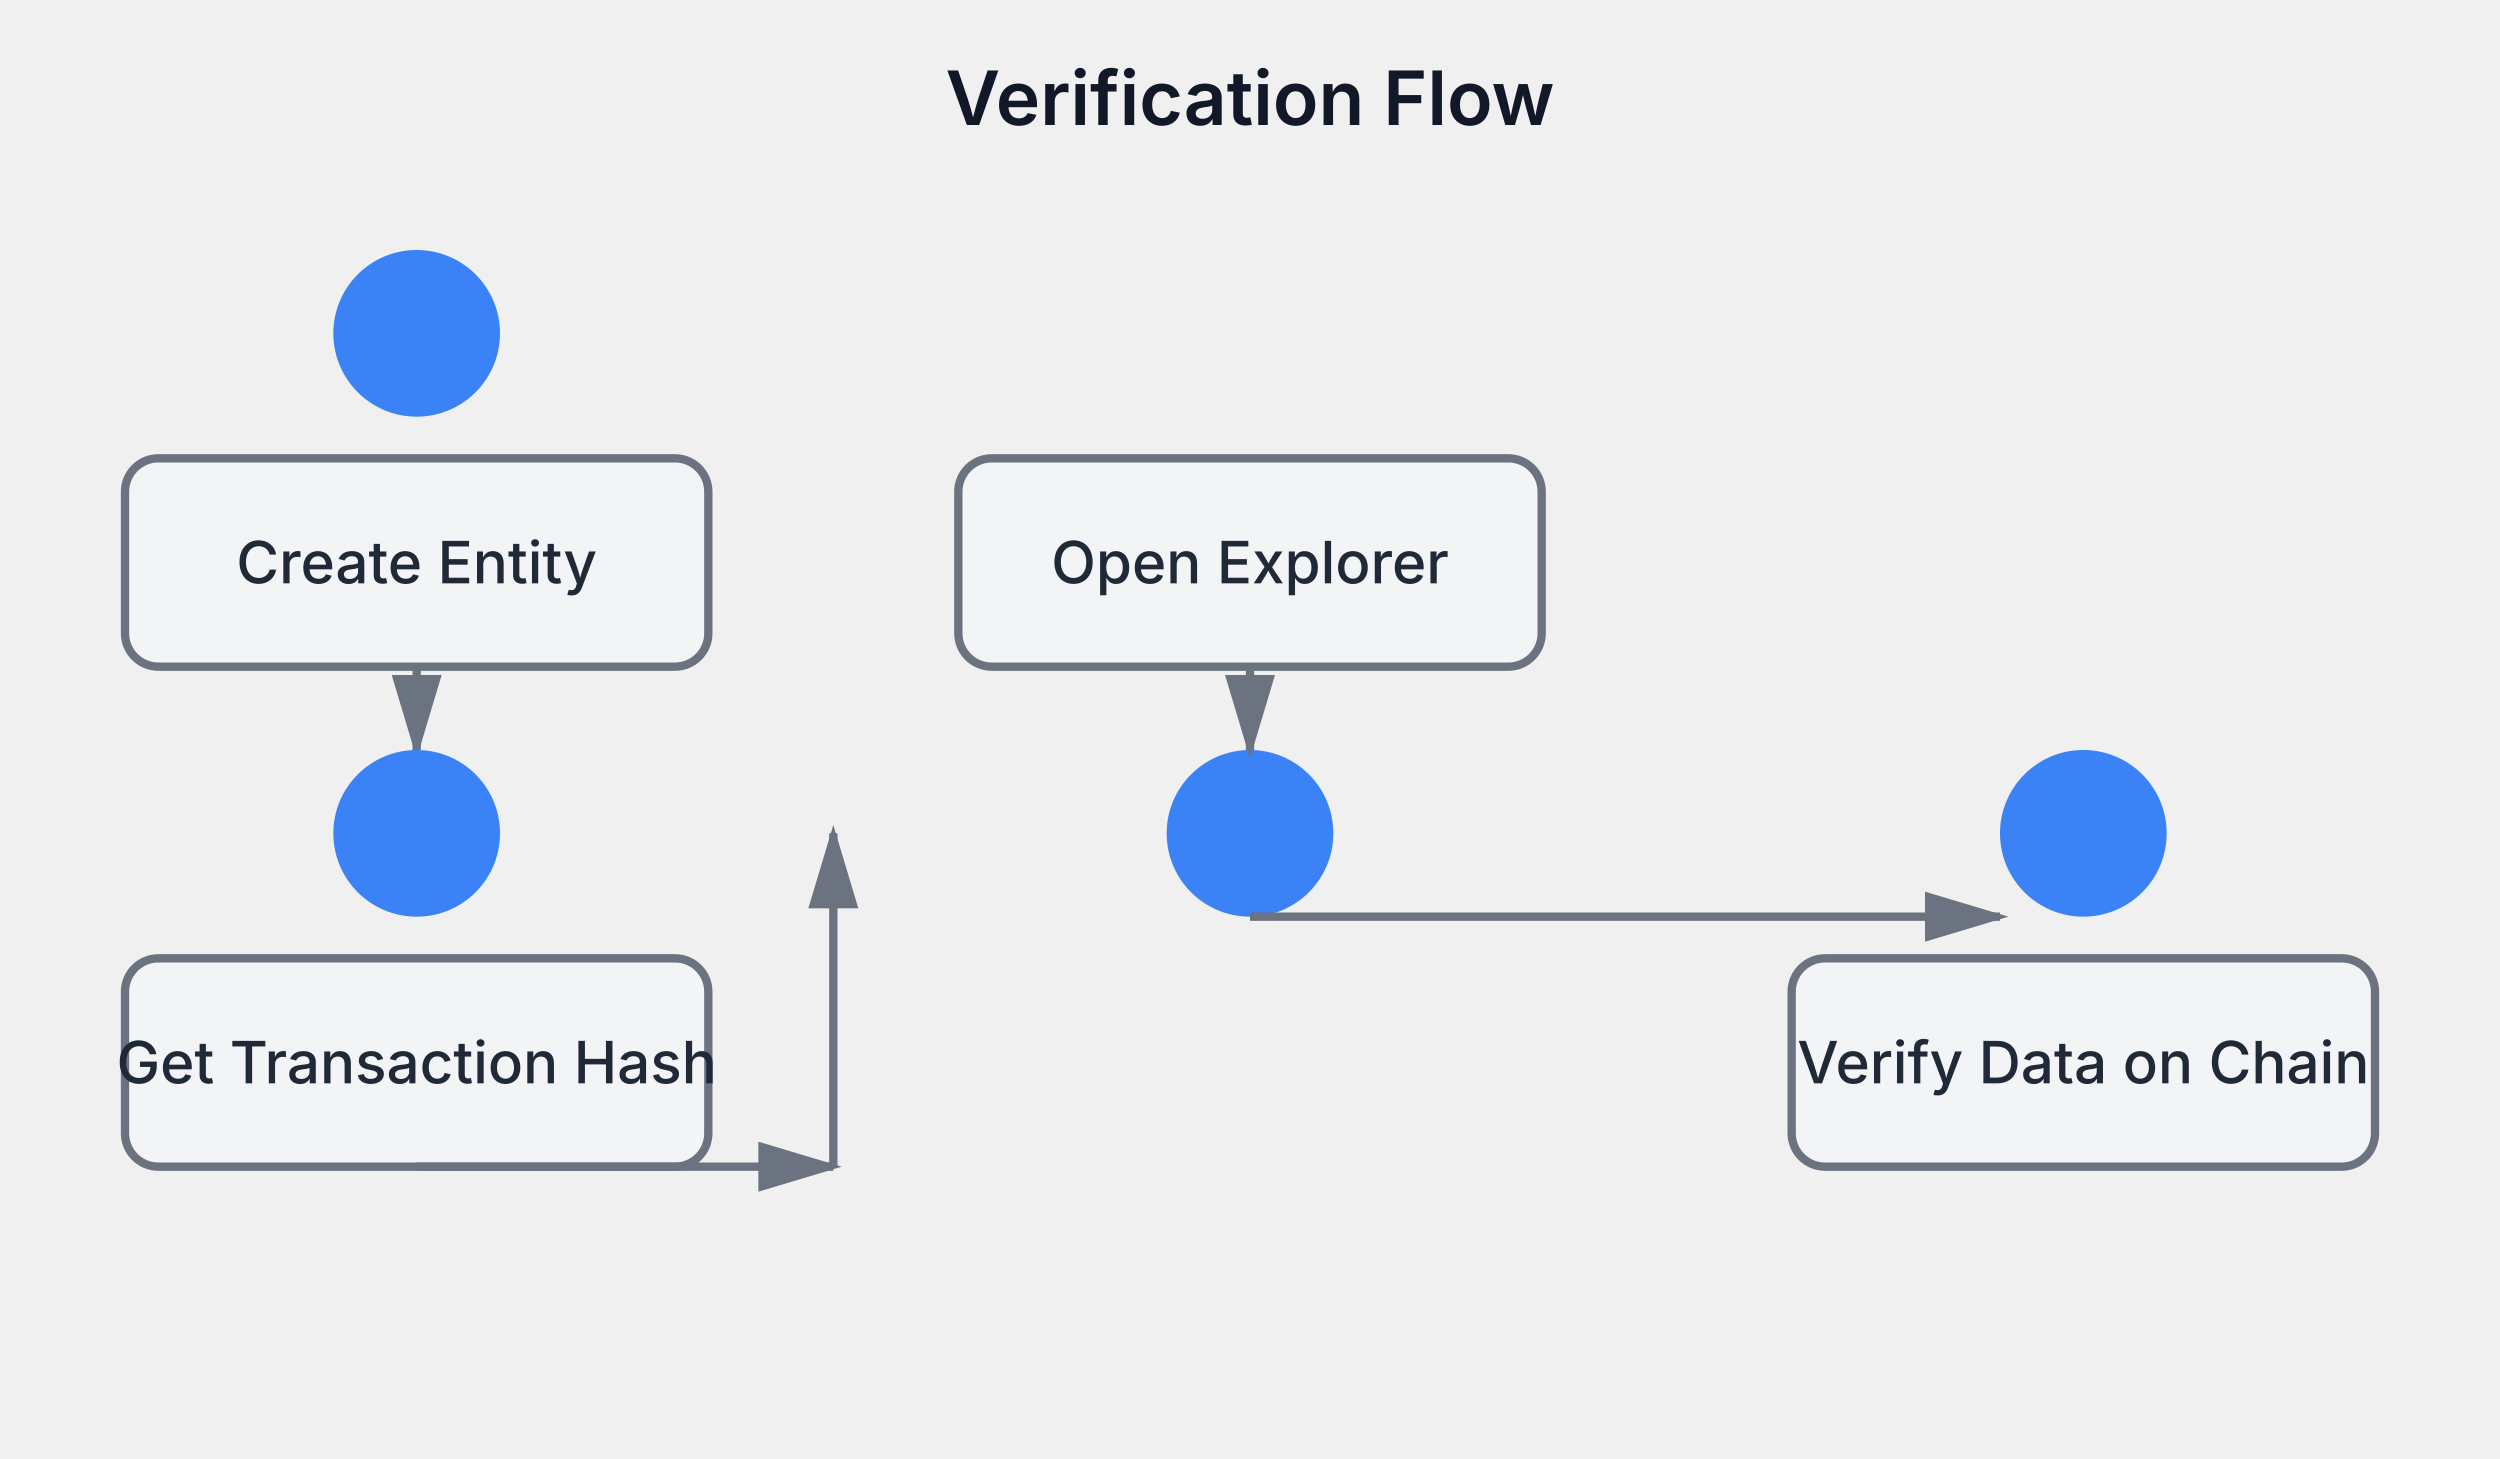
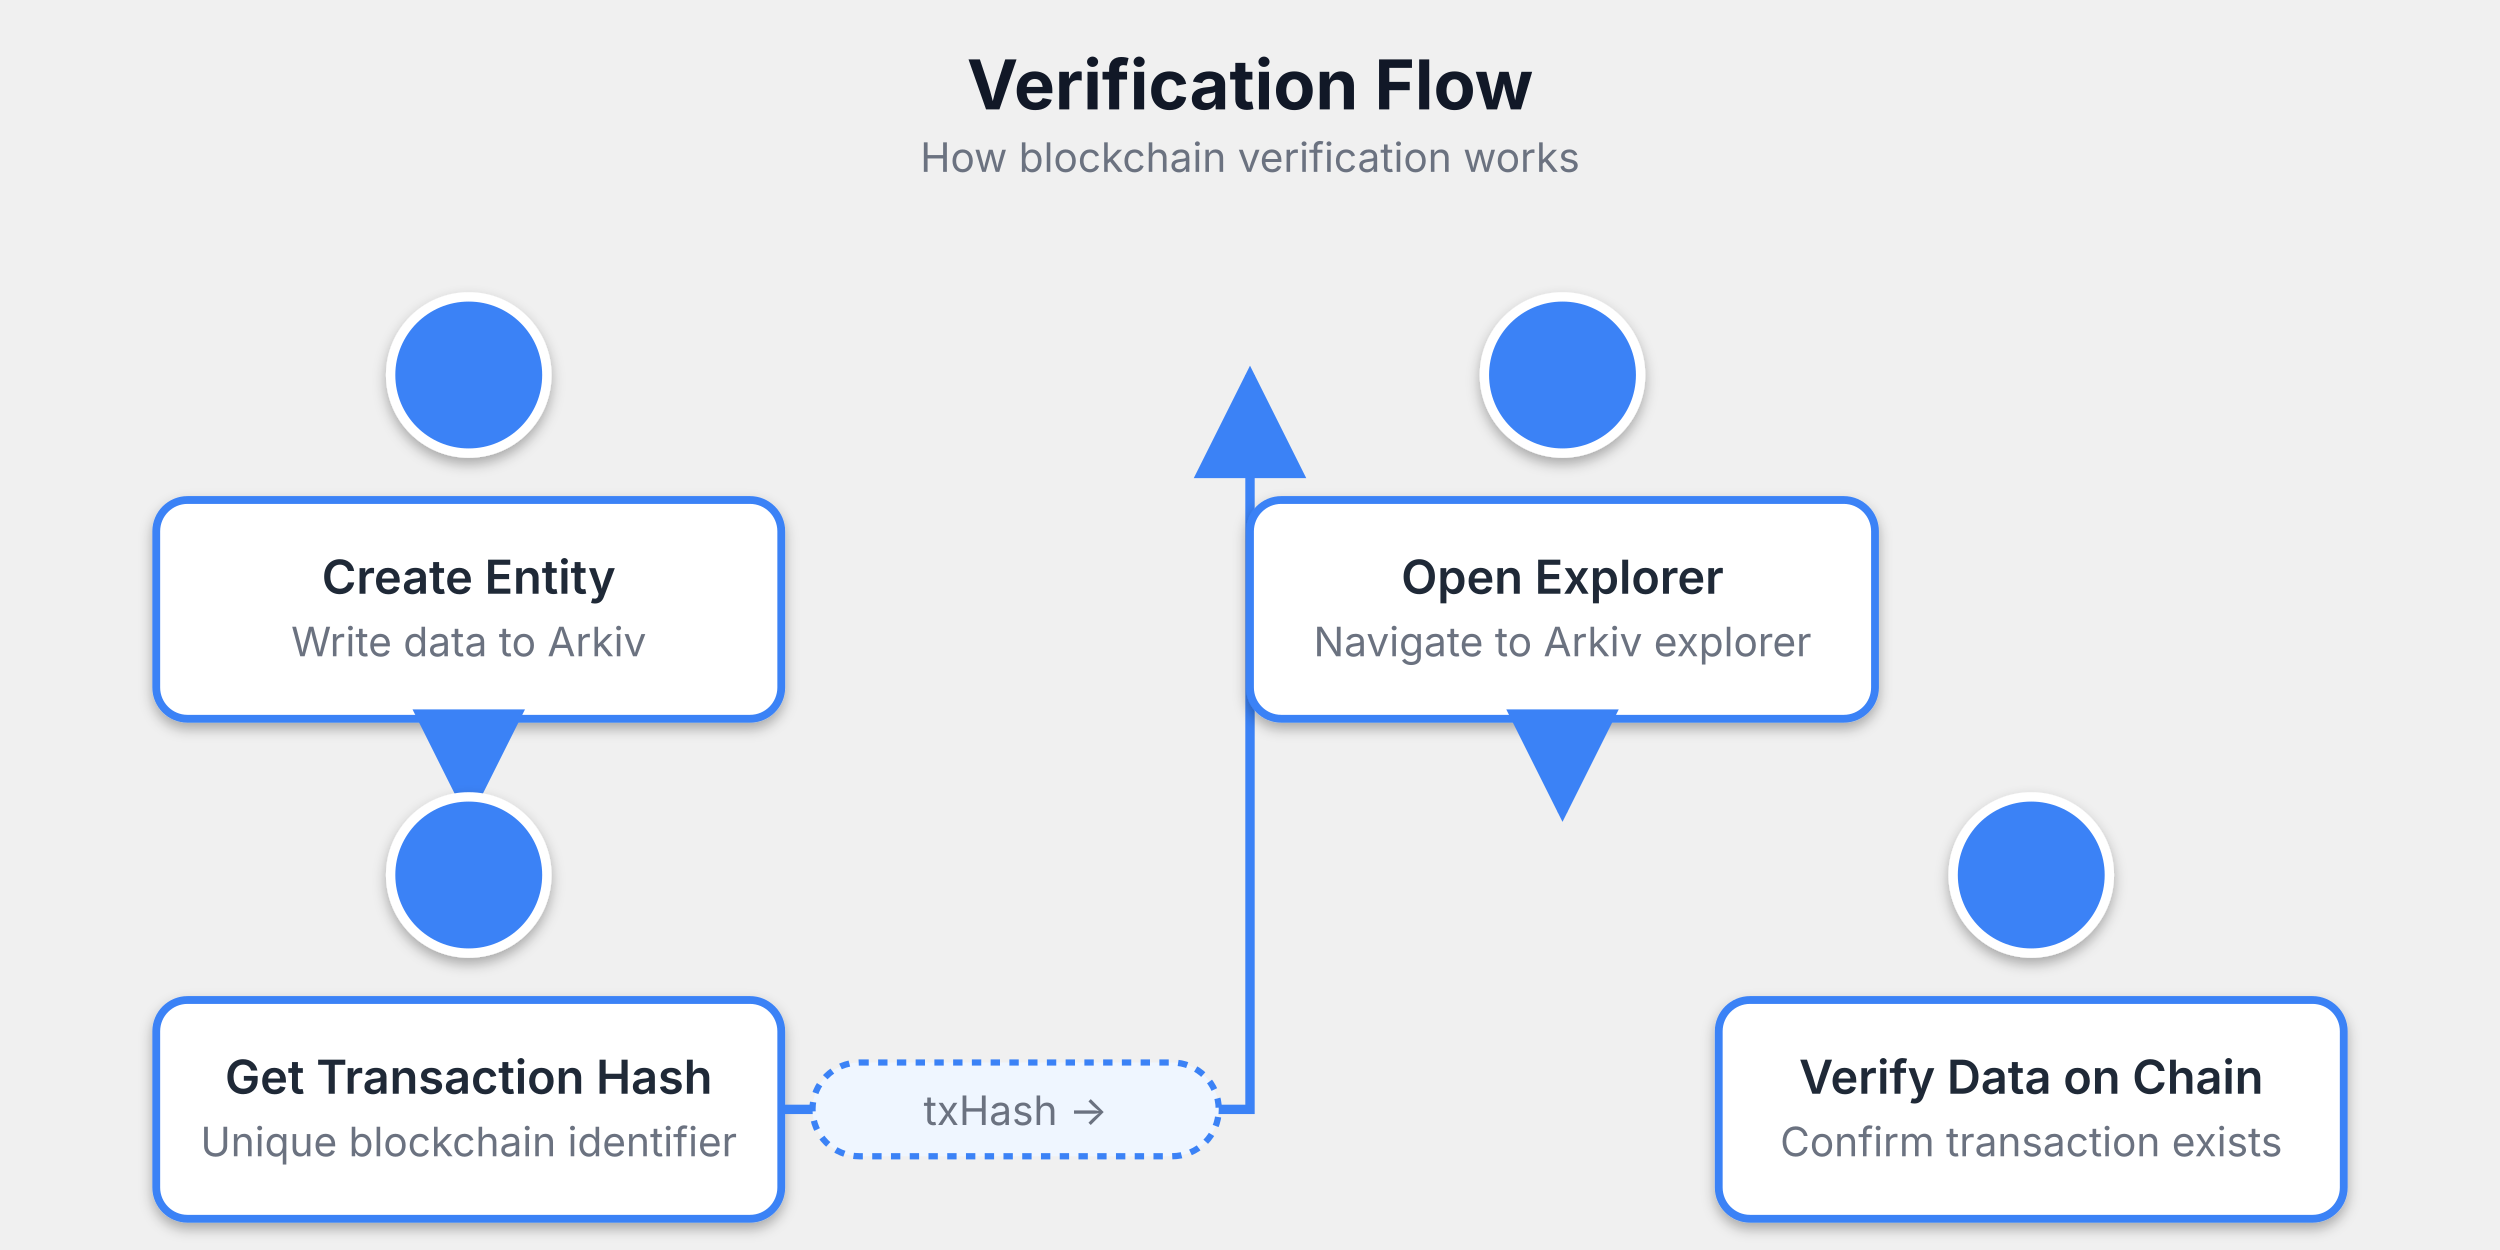
- <svg xmlns="http://www.w3.org/2000/svg" viewBox="0 0 600 350" role="img" aria-label="Verification flow diagram">
+ <svg xmlns="http://www.w3.org/2000/svg" viewBox="0 0 800 400" role="img" aria-label="Verification flow diagram">
  <defs>
    <style>
-       .step-box { fill: #f3f4f6; stroke: #6b7280; stroke-width: 2; }
-       .step-number { fill: #3b82f6; font-family: system-ui, -apple-system, sans-serif; font-size: 18px; font-weight: 700; }
-       .arrow { stroke: #6b7280; stroke-width: 2; fill: none; marker-end: url(#arrowhead); }
-       .text-label { font-family: system-ui, -apple-system, sans-serif; font-size: 14px; fill: #1f2937; font-weight: 500; }
-       .text-title { font-family: system-ui, -apple-system, sans-serif; font-size: 18px; fill: #111827; font-weight: 600; text-anchor: middle; }
+       .step-box { fill: #ffffff; stroke: #3b82f6; stroke-width: 2.5; }
+       .step-number { fill: #3b82f6; font-family: system-ui, -apple-system, sans-serif; font-size: 16px; font-weight: 700; }
+       .step-circle { fill: #3b82f6; stroke: #ffffff; stroke-width: 3; }
+       .arrow { stroke: #3b82f6; stroke-width: 3; fill: none; marker-end: url(#arrowhead-blue); }
+       .text-label { font-family: system-ui, -apple-system, sans-serif; font-size: 15px; fill: #1f2937; font-weight: 600; }
+       .text-title { font-family: system-ui, -apple-system, sans-serif; font-size: 22px; fill: #111827; font-weight: 700; text-anchor: middle; }
+       .text-subtitle { font-family: system-ui, -apple-system, sans-serif; font-size: 13px; fill: #6b7280; font-weight: 400; }
+       .shadow { filter: url(#drop-shadow); }
    </style>
-     <marker id="arrowhead" markerWidth="10" markerHeight="10" refX="9" refY="3" orient="auto">
-       <polygon points="0 0, 10 3, 0 6" fill="#6b7280" />
+     <marker id="arrowhead-blue" markerWidth="12" markerHeight="12" refX="11" refY="6" orient="auto" markerUnits="strokeWidth">
+       <polygon points="0 0, 12 6, 0 12" fill="#3b82f6" />
    </marker>
+     <filter id="drop-shadow" x="-50%" y="-50%" width="200%" height="200%">
+       <feGaussianBlur in="SourceAlpha" stdDeviation="2" />
+       <feOffset dx="0" dy="2" result="offsetblur" />
+       <feComponentTransfer>
+         <feFuncA type="linear" slope="0.3" />
+       </feComponentTransfer>
+       <feMerge>
+         <feMergeNode />
+         <feMergeNode in="SourceGraphic" />
+       </feMerge>
+     </filter>
  </defs>
-   <text x="300" y="30" class="text-title">Verification Flow</text>
-   <circle cx="100" cy="80" r="20" fill="#3b82f6" />
-   <text x="100" y="87" text-anchor="middle" class="step-number" fill="white">1</text>
-   <rect x="30" y="110" width="140" height="50" rx="8" class="step-box" />
-   <text x="100" y="140" text-anchor="middle" class="text-label">Create Entity</text>
-   <line x1="100" y1="160" x2="100" y2="180" class="arrow" />
-   <circle cx="100" cy="200" r="20" fill="#3b82f6" />
-   <text x="100" y="207" text-anchor="middle" class="step-number" fill="white">2</text>
-   <rect x="30" y="230" width="140" height="50" rx="8" class="step-box" />
-   <text x="100" y="260" text-anchor="middle" class="text-label">Get Transaction Hash</text>
-   <line x1="100" y1="280" x2="200" y2="280" class="arrow" />
-   <line x1="200" y1="280" x2="200" y2="200" class="arrow" />
-   <circle cx="300" cy="200" r="20" fill="#3b82f6" />
-   <text x="300" y="207" text-anchor="middle" class="step-number" fill="white">3</text>
-   <rect x="230" y="110" width="140" height="50" rx="8" class="step-box" />
-   <text x="300" y="140" text-anchor="middle" class="text-label">Open Explorer</text>
-   <line x1="300" y1="160" x2="300" y2="180" class="arrow" />
-   <circle cx="500" cy="200" r="20" fill="#3b82f6" />
-   <text x="500" y="207" text-anchor="middle" class="step-number" fill="white">4</text>
-   <rect x="430" y="230" width="140" height="50" rx="8" class="step-box" />
-   <text x="500" y="260" text-anchor="middle" class="text-label">Verify Data on Chain</text>
-   <line x1="300" y1="220" x2="480" y2="220" class="arrow" />
+   <text x="400" y="35" class="text-title">Verification Flow</text>
+   <text x="400" y="55" class="text-subtitle" text-anchor="middle">How blockchain verification works</text>
+   <g id="step-1">
+     <circle cx="150" cy="120" r="25" class="step-circle shadow" />
+     <text x="150" y="128" text-anchor="middle" class="step-number" fill="white">1</text>
+     <rect x="50" y="160" width="200" height="70" rx="10" class="step-box shadow" />
+     <text x="150" y="190" text-anchor="middle" class="text-label">Create Entity</text>
+     <text x="150" y="210" text-anchor="middle" class="text-subtitle">Write data to Arkiv</text>
+   </g>
+   <line x1="150" y1="230" x2="150" y2="260" class="arrow" />
+   <g id="step-2">
+     <circle cx="150" cy="280" r="25" class="step-circle shadow" />
+     <text x="150" y="288" text-anchor="middle" class="step-number" fill="white">2</text>
+     <rect x="50" y="320" width="200" height="70" rx="10" class="step-box shadow" />
+     <text x="150" y="350" text-anchor="middle" class="text-label">Get Transaction Hash</text>
+     <text x="150" y="370" text-anchor="middle" class="text-subtitle">Unique blockchain identifier</text>
+   </g>
+   <path d="M 250 355 L 400 355 L 400 120" class="arrow" />
+   <g id="step-3">
+     <circle cx="500" cy="120" r="25" class="step-circle shadow" />
+     <text x="500" y="128" text-anchor="middle" class="step-number" fill="white">3</text>
+     <rect x="400" y="160" width="200" height="70" rx="10" class="step-box shadow" />
+     <text x="500" y="190" text-anchor="middle" class="text-label">Open Explorer</text>
+     <text x="500" y="210" text-anchor="middle" class="text-subtitle">Navigate to Arkiv explorer</text>
+   </g>
+   <line x1="500" y1="230" x2="500" y2="260" class="arrow" />
+   <g id="step-4">
+     <circle cx="650" cy="280" r="25" class="step-circle shadow" />
+     <text x="650" y="288" text-anchor="middle" class="step-number" fill="white">4</text>
+     <rect x="550" y="320" width="200" height="70" rx="10" class="step-box shadow" />
+     <text x="650" y="350" text-anchor="middle" class="text-label">Verify Data on Chain</text>
+     <text x="650" y="370" text-anchor="middle" class="text-subtitle">Confirm transaction exists</text>
+   </g>
+   <g id="tx-hash-flow">
+     <rect x="260" y="340" width="130" height="30" rx="15" fill="#eff6ff" stroke="#3b82f6" stroke-width="2" stroke-dasharray="3,3" />
+     <text x="325" y="360" text-anchor="middle" class="text-subtitle" fill="#3b82f6" font-weight="600">txHash →</text>
+   </g>
</svg>
